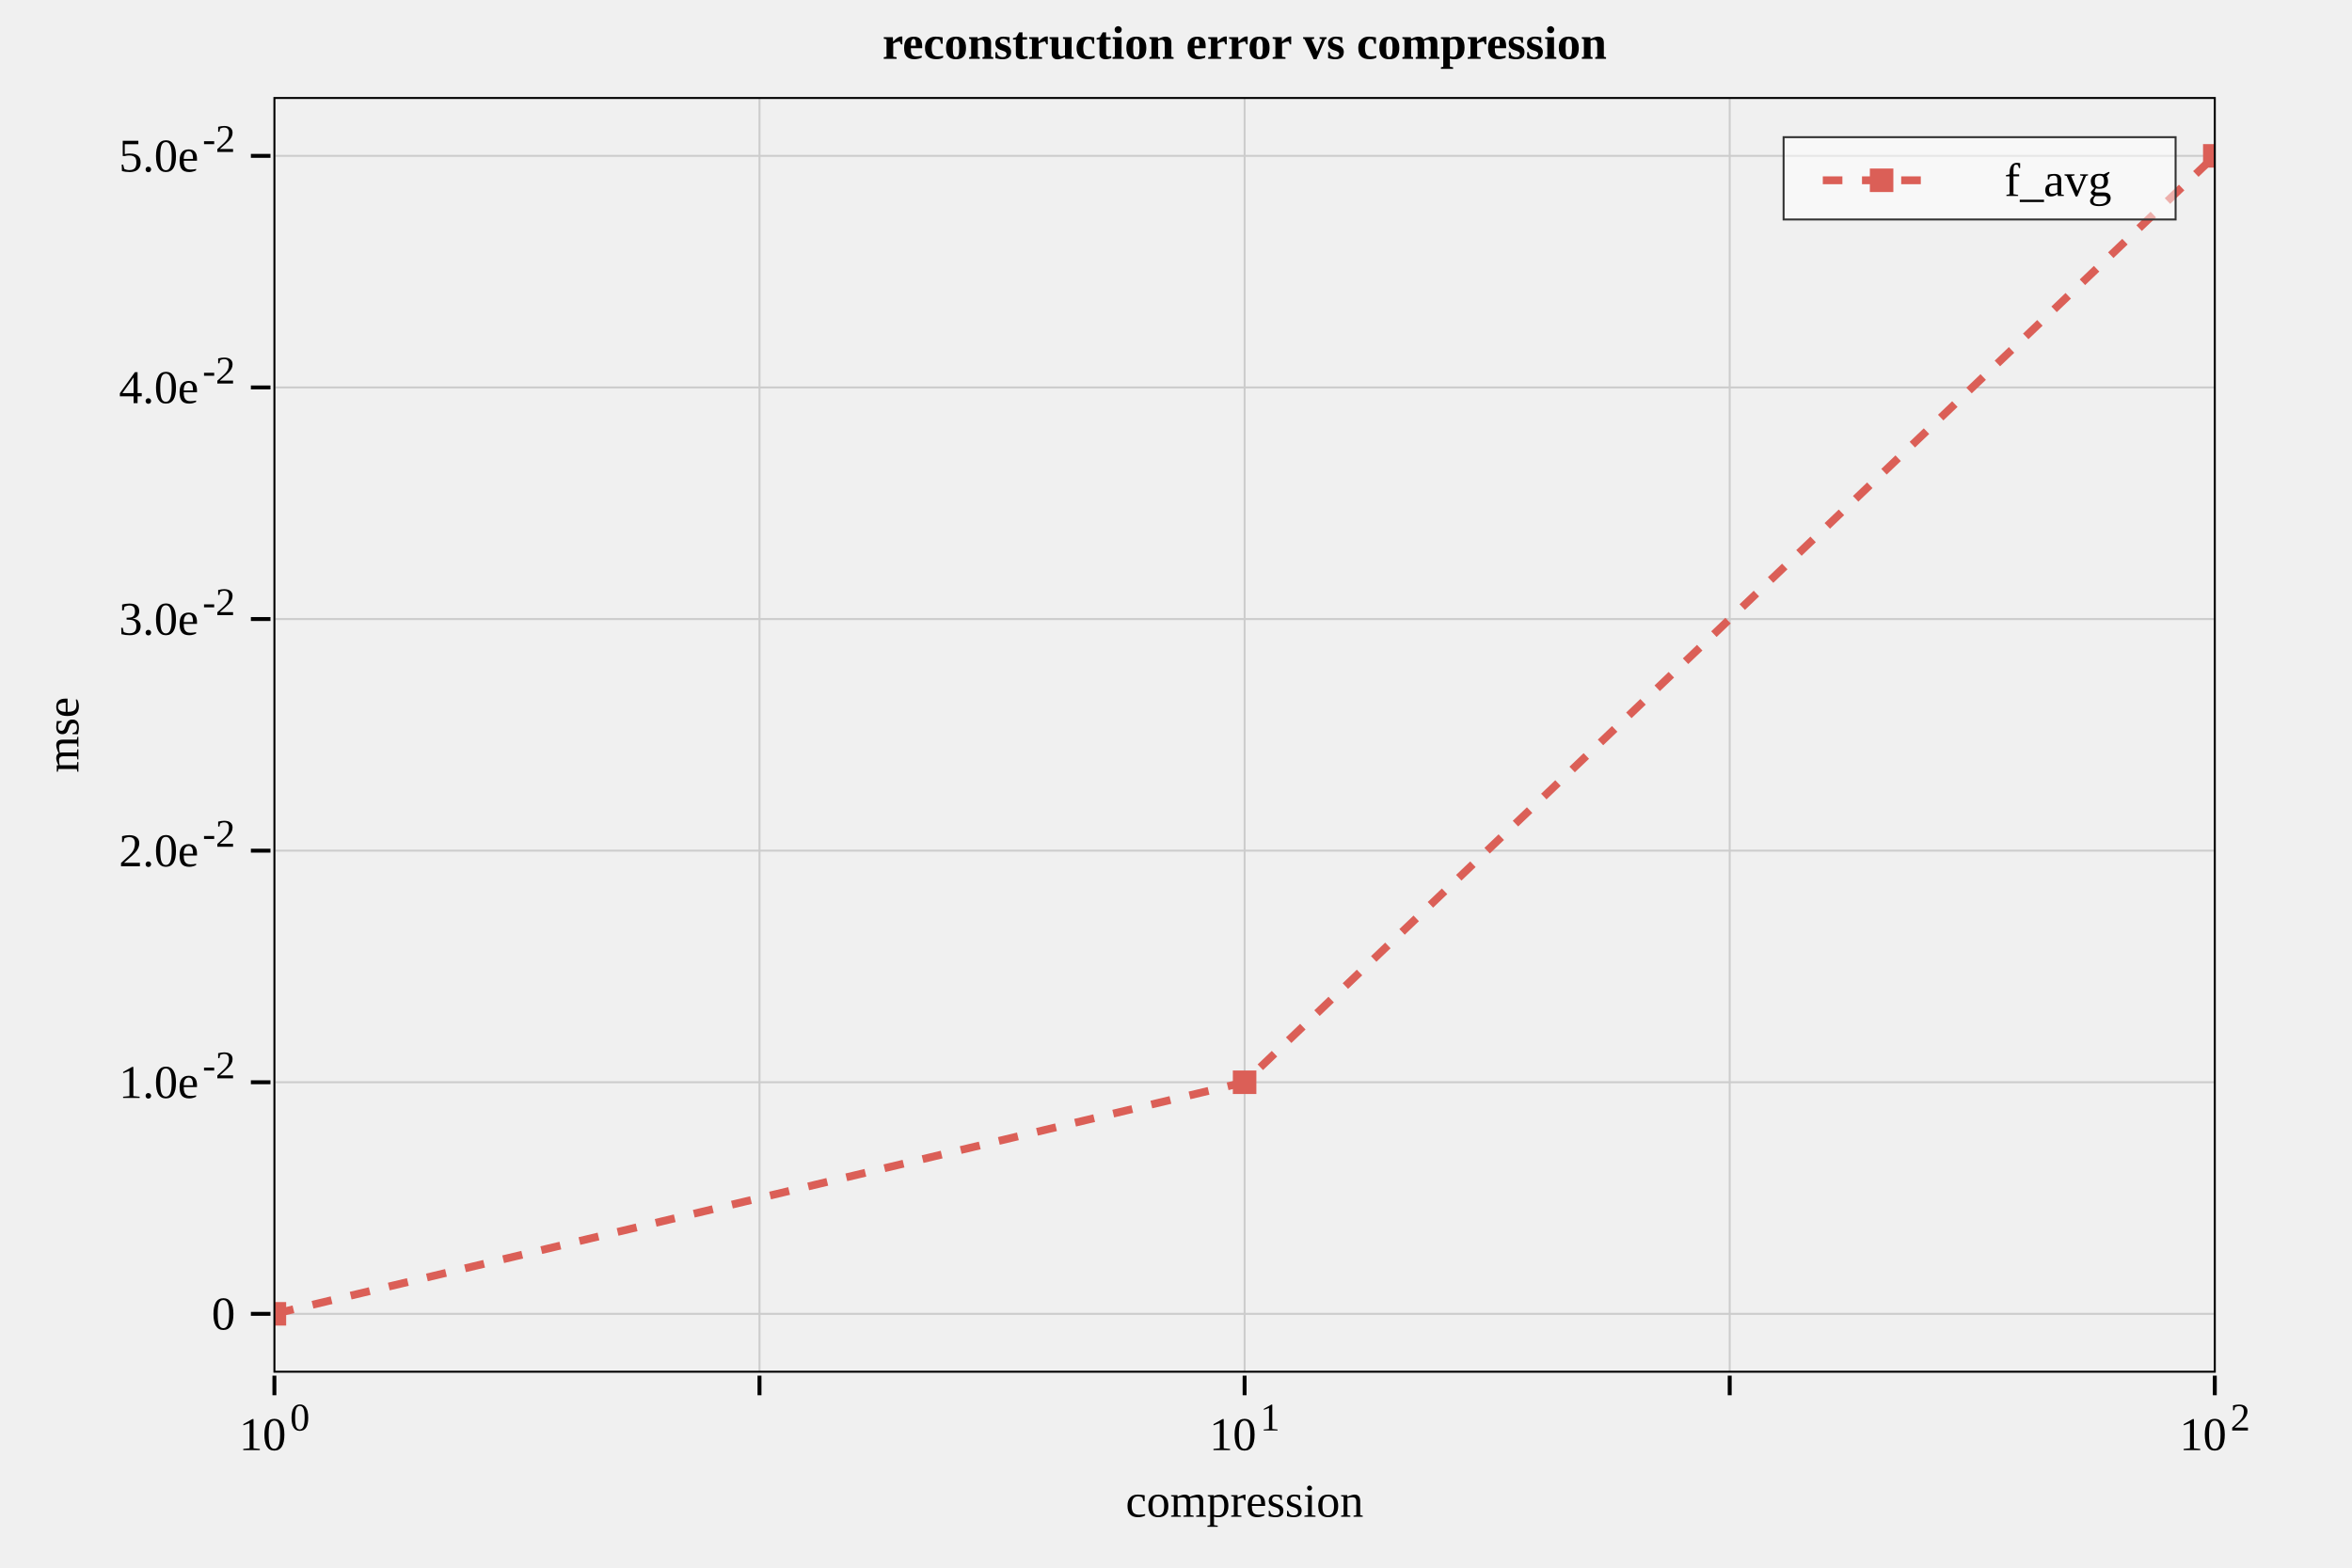
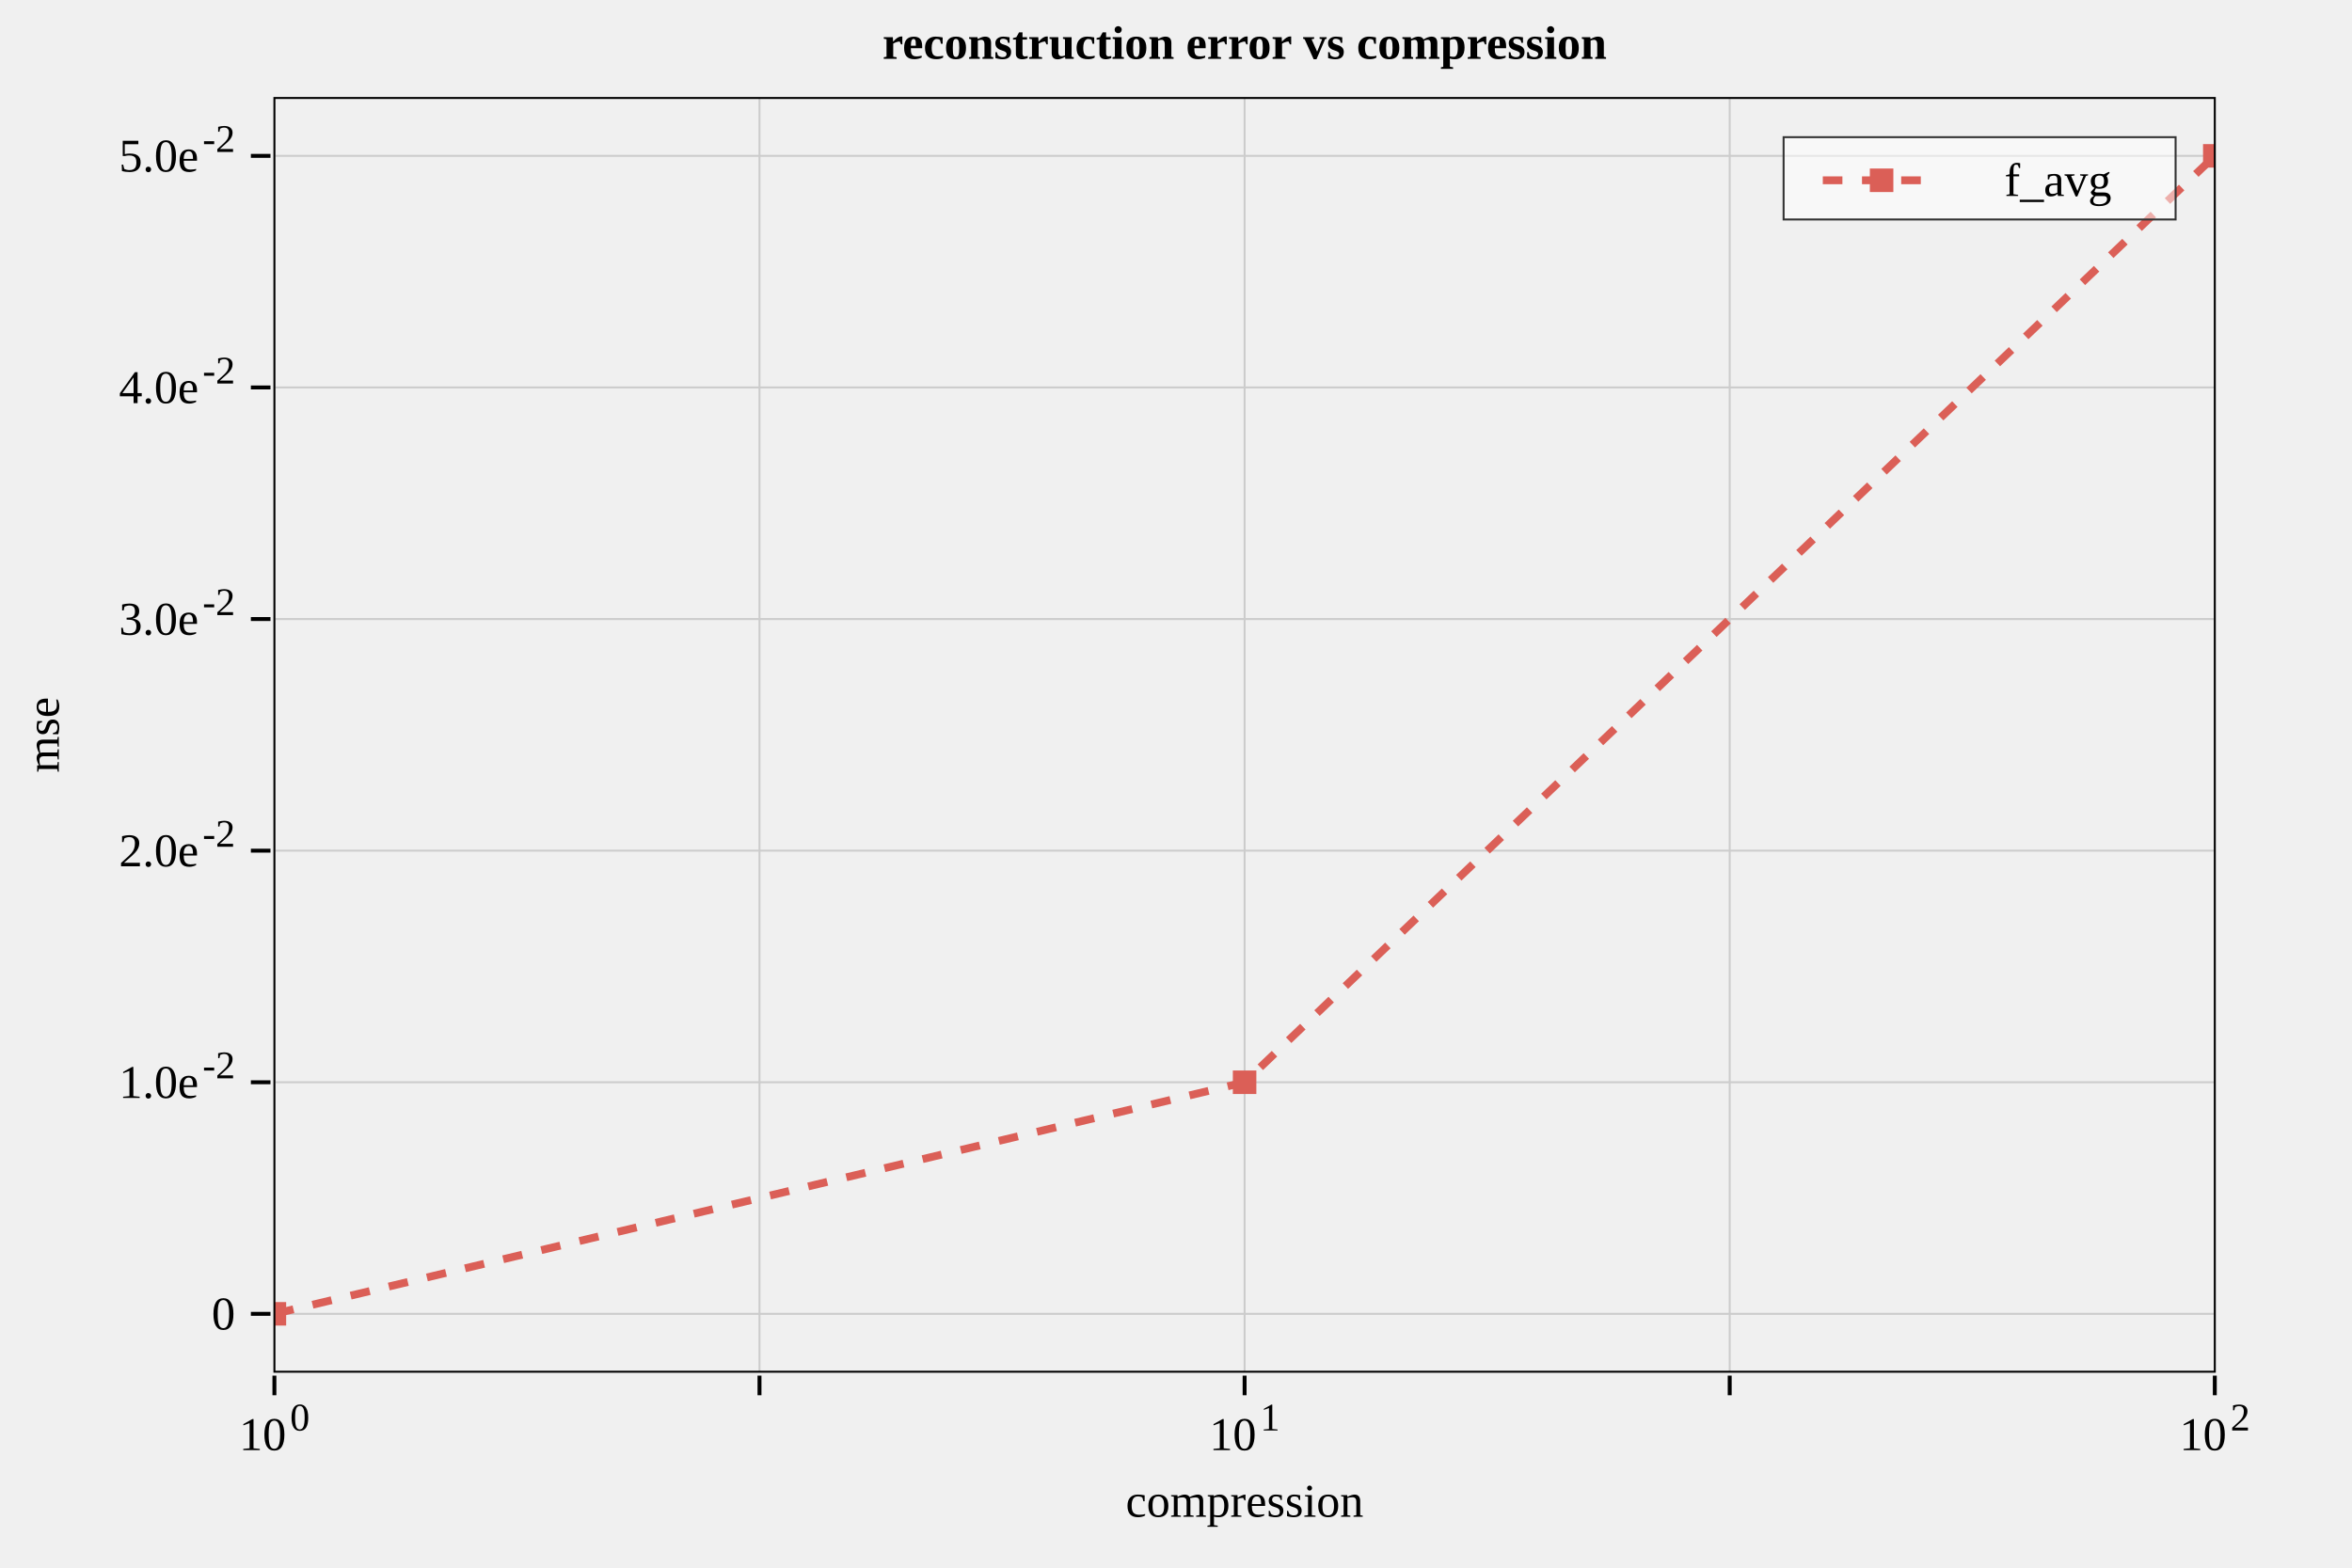
<svg xmlns="http://www.w3.org/2000/svg" version="1.1" width="600" height="400">
  <defs>
    <clipPath id="plot-area">
      <rect x="70.00" y="25.00" width="495.00" height="325.00" />
    </clipPath>
  </defs>
  <text x="317.50" y="15.00" text-anchor="middle" font-weight="bold">reconstruction error vs compression</text>
  <line clip-path="url(#plot-area)" x1="70.00" y1="25.00" x2="70.00" y2="350.00" style="stroke: #ccc;stroke-width:0.50" />
  <line clip-path="url(#plot-area)" x1="193.75" y1="25.00" x2="193.75" y2="350.00" style="stroke: #ccc;stroke-width:0.50" />
  <line clip-path="url(#plot-area)" x1="317.50" y1="25.00" x2="317.50" y2="350.00" style="stroke: #ccc;stroke-width:0.50" />
  <line clip-path="url(#plot-area)" x1="441.25" y1="25.00" x2="441.25" y2="350.00" style="stroke: #ccc;stroke-width:0.50" />
  <line clip-path="url(#plot-area)" x1="565.00" y1="25.00" x2="565.00" y2="350.00" style="stroke: #ccc;stroke-width:0.50" />
  <line clip-path="url(#plot-area)" x1="70.00" y1="335.23" x2="565.00" y2="335.23" style="stroke: #ccc;stroke-width:0.50" />
  <line clip-path="url(#plot-area)" x1="70.00" y1="276.14" x2="565.00" y2="276.14" style="stroke: #ccc;stroke-width:0.50" />
  <line clip-path="url(#plot-area)" x1="70.00" y1="217.05" x2="565.00" y2="217.05" style="stroke: #ccc;stroke-width:0.50" />
  <line clip-path="url(#plot-area)" x1="70.00" y1="157.95" x2="565.00" y2="157.95" style="stroke: #ccc;stroke-width:0.50" />
  <line clip-path="url(#plot-area)" x1="70.00" y1="98.86" x2="565.00" y2="98.86" style="stroke: #ccc;stroke-width:0.50" />
  <line clip-path="url(#plot-area)" x1="70.00" y1="39.77" x2="565.00" y2="39.77" style="stroke: #ccc;stroke-width:0.50" />
  <polyline clip-path="url(#plot-area)" style="fill:none; stroke:#db5f57; stroke-width:2.00;" stroke-dasharray="5, 5" points="70.00,335.23 317.50,276.14 565.00,39.77 " />
  <rect clip-path="url(#plot-area)" x="67.00" y="332.23" width="6.00" height="6.00" style="fill:#db5f57; fill-opacity:1.00; stroke:none; stroke-width:0.00;" />
  <rect clip-path="url(#plot-area)" x="314.50" y="273.14" width="6.00" height="6.00" style="fill:#db5f57; fill-opacity:1.00; stroke:none; stroke-width:0.00;" />
  <rect clip-path="url(#plot-area)" x="562.00" y="36.77" width="6.00" height="6.00" style="fill:#db5f57; fill-opacity:1.00; stroke:none; stroke-width:0.00;" />
  <rect x="70.00" y="25.00" width="495.00" height="325.00" style="fill:none; fill-opacity:1.00; stroke:black; stroke-width:0.50;" />
  <text x="317.50" y="387.00" text-anchor="middle" font-weight="regular">compression</text>
-   <text transform="rotate(270,10.00,187.50) translate(0, 10)" x="10.00" y="187.50" text-anchor="middle" font-weight="regular">mse</text>
+   <text transform="rotate(270,5.00,187.50) translate(0, 10)" x="5.00" y="187.50" text-anchor="middle" font-weight="regular">mse</text>
  <line x1="70.00" y1="351.00" x2="70.00" y2="356.00" style="stroke: black;stroke-width:1.00" />
  <text x="70.00" y="370.00" text-anchor="middle" font-weight="regular">
    <tspan>10<tspan font-size="10" dy="-5" dx="1">0</tspan>
    </tspan>
  </text>
  <line x1="193.75" y1="351.00" x2="193.75" y2="356.00" style="stroke: black;stroke-width:1.00" />
  <text x="193.75" y="370.00" text-anchor="middle" font-weight="regular" />
  <line x1="317.50" y1="351.00" x2="317.50" y2="356.00" style="stroke: black;stroke-width:1.00" />
  <text x="317.50" y="370.00" text-anchor="middle" font-weight="regular">
    <tspan>10<tspan font-size="10" dy="-5" dx="1">1</tspan>
    </tspan>
  </text>
  <line x1="441.25" y1="351.00" x2="441.25" y2="356.00" style="stroke: black;stroke-width:1.00" />
  <text x="441.25" y="370.00" text-anchor="middle" font-weight="regular" />
  <line x1="565.00" y1="351.00" x2="565.00" y2="356.00" style="stroke: black;stroke-width:1.00" />
  <text x="565.00" y="370.00" text-anchor="middle" font-weight="regular">
    <tspan>10<tspan font-size="10" dy="-5" dx="1">2</tspan>
    </tspan>
  </text>
  <line x1="64.00" y1="335.23" x2="69.00" y2="335.23" style="stroke: black;stroke-width:1.00" />
  <text x="60.00" y="339.23" text-anchor="end" font-weight="regular">0</text>
  <line x1="64.00" y1="276.14" x2="69.00" y2="276.14" style="stroke: black;stroke-width:1.00" />
  <text x="60.00" y="280.14" text-anchor="end" font-weight="regular">
    <tspan>1.0e<tspan font-size="10" dy="-5" dx="1">-2</tspan>
    </tspan>
  </text>
  <line x1="64.00" y1="217.05" x2="69.00" y2="217.05" style="stroke: black;stroke-width:1.00" />
  <text x="60.00" y="221.05" text-anchor="end" font-weight="regular">
    <tspan>2.0e<tspan font-size="10" dy="-5" dx="1">-2</tspan>
    </tspan>
  </text>
  <line x1="64.00" y1="157.95" x2="69.00" y2="157.95" style="stroke: black;stroke-width:1.00" />
  <text x="60.00" y="161.95" text-anchor="end" font-weight="regular">
    <tspan>3.0e<tspan font-size="10" dy="-5" dx="1">-2</tspan>
    </tspan>
  </text>
  <line x1="64.00" y1="98.86" x2="69.00" y2="98.86" style="stroke: black;stroke-width:1.00" />
  <text x="60.00" y="102.86" text-anchor="end" font-weight="regular">
    <tspan>4.0e<tspan font-size="10" dy="-5" dx="1">-2</tspan>
    </tspan>
  </text>
  <line x1="64.00" y1="39.77" x2="69.00" y2="39.77" style="stroke: black;stroke-width:1.00" />
  <text x="60.00" y="43.77" text-anchor="end" font-weight="regular">
    <tspan>5.0e<tspan font-size="10" dy="-5" dx="1">-2</tspan>
    </tspan>
  </text>
  <rect x="455.00" y="35.00" width="100.00" height="21.00" style="fill:white; fill-opacity:0.50; stroke:#333; stroke-width:0.50;" />
  <defs>
    <clipPath id="leg-area">
      <rect x="495.00" y="35.00" width="58.00" height="21.00" />
    </clipPath>
  </defs>
  <line x1="465.00" y1="46.00" x2="495.00" y2="46.00" stroke-dasharray="5, 5" style="stroke: #db5f57;stroke-width:2.00" />
  <text clip-path="url(#leg-area)" x="525.00" y="50.00" text-anchor="middle" font-weight="regular">f_avg</text>
  <rect clip-path="url(#plot-area)" x="477.00" y="43.00" width="6.00" height="6.00" style="fill:#db5f57; fill-opacity:1.00; stroke:none; stroke-width:0.00;" />
</svg>
